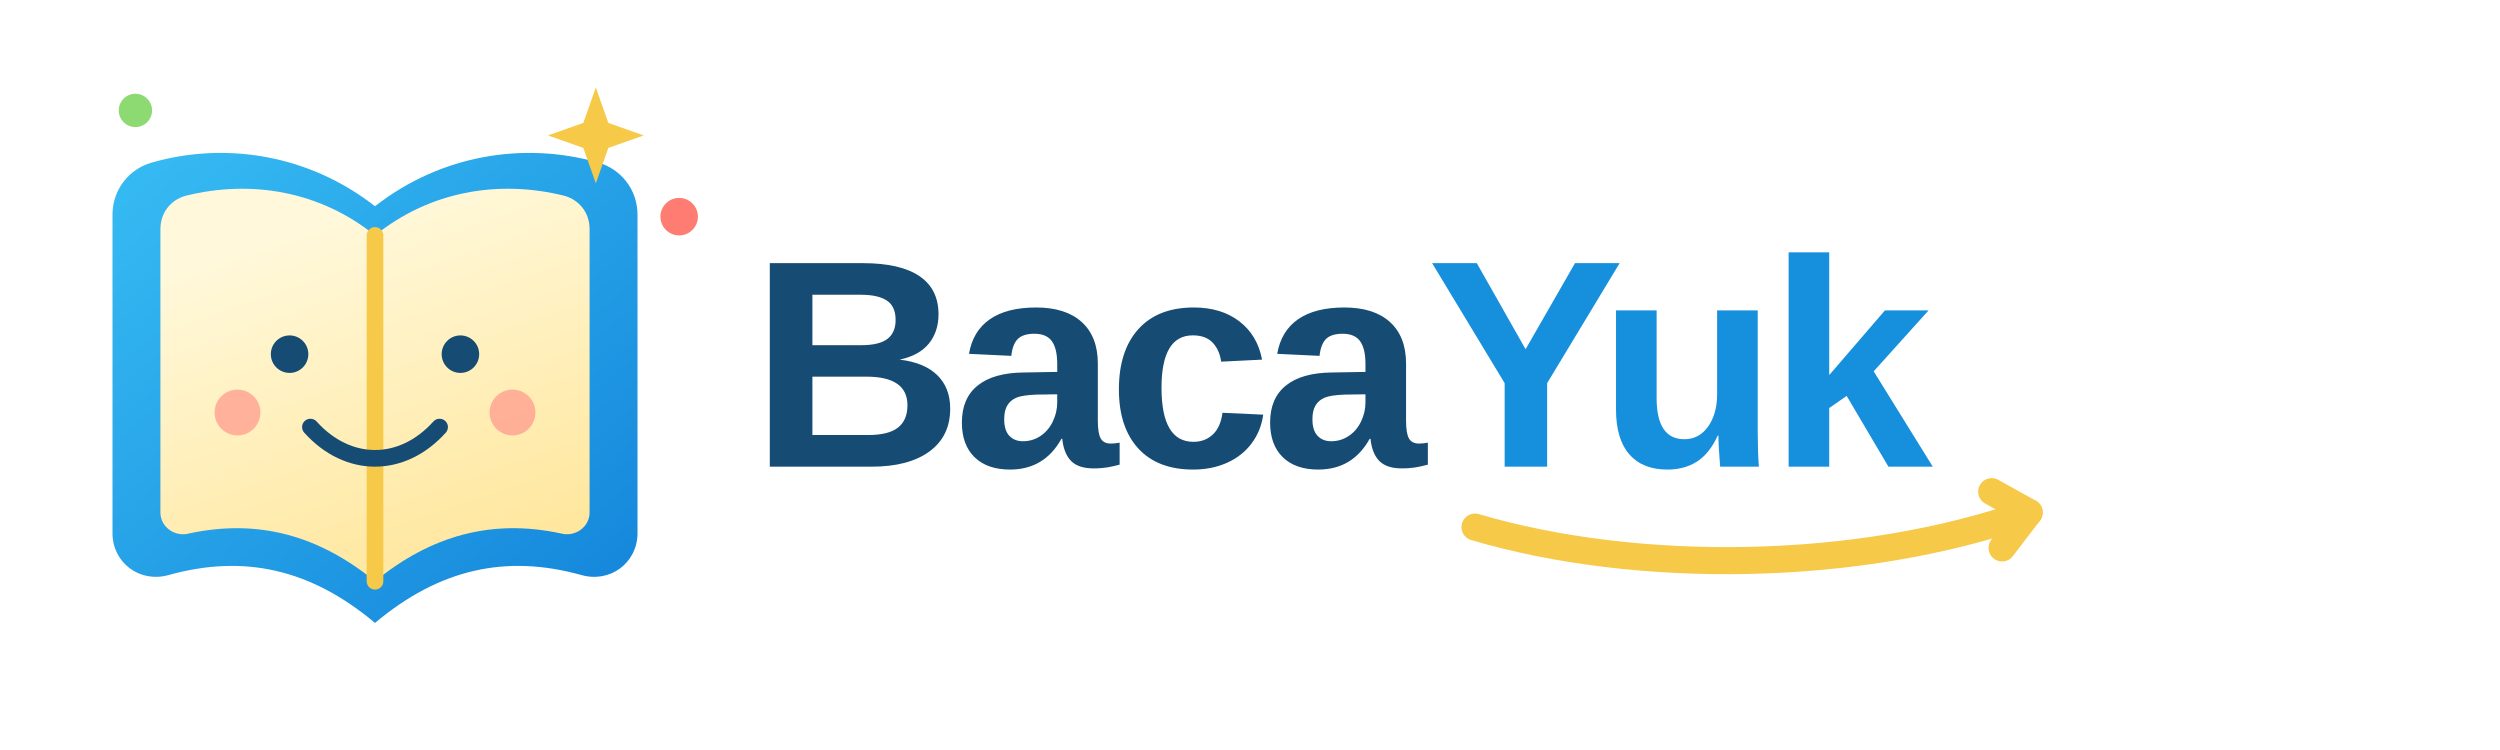
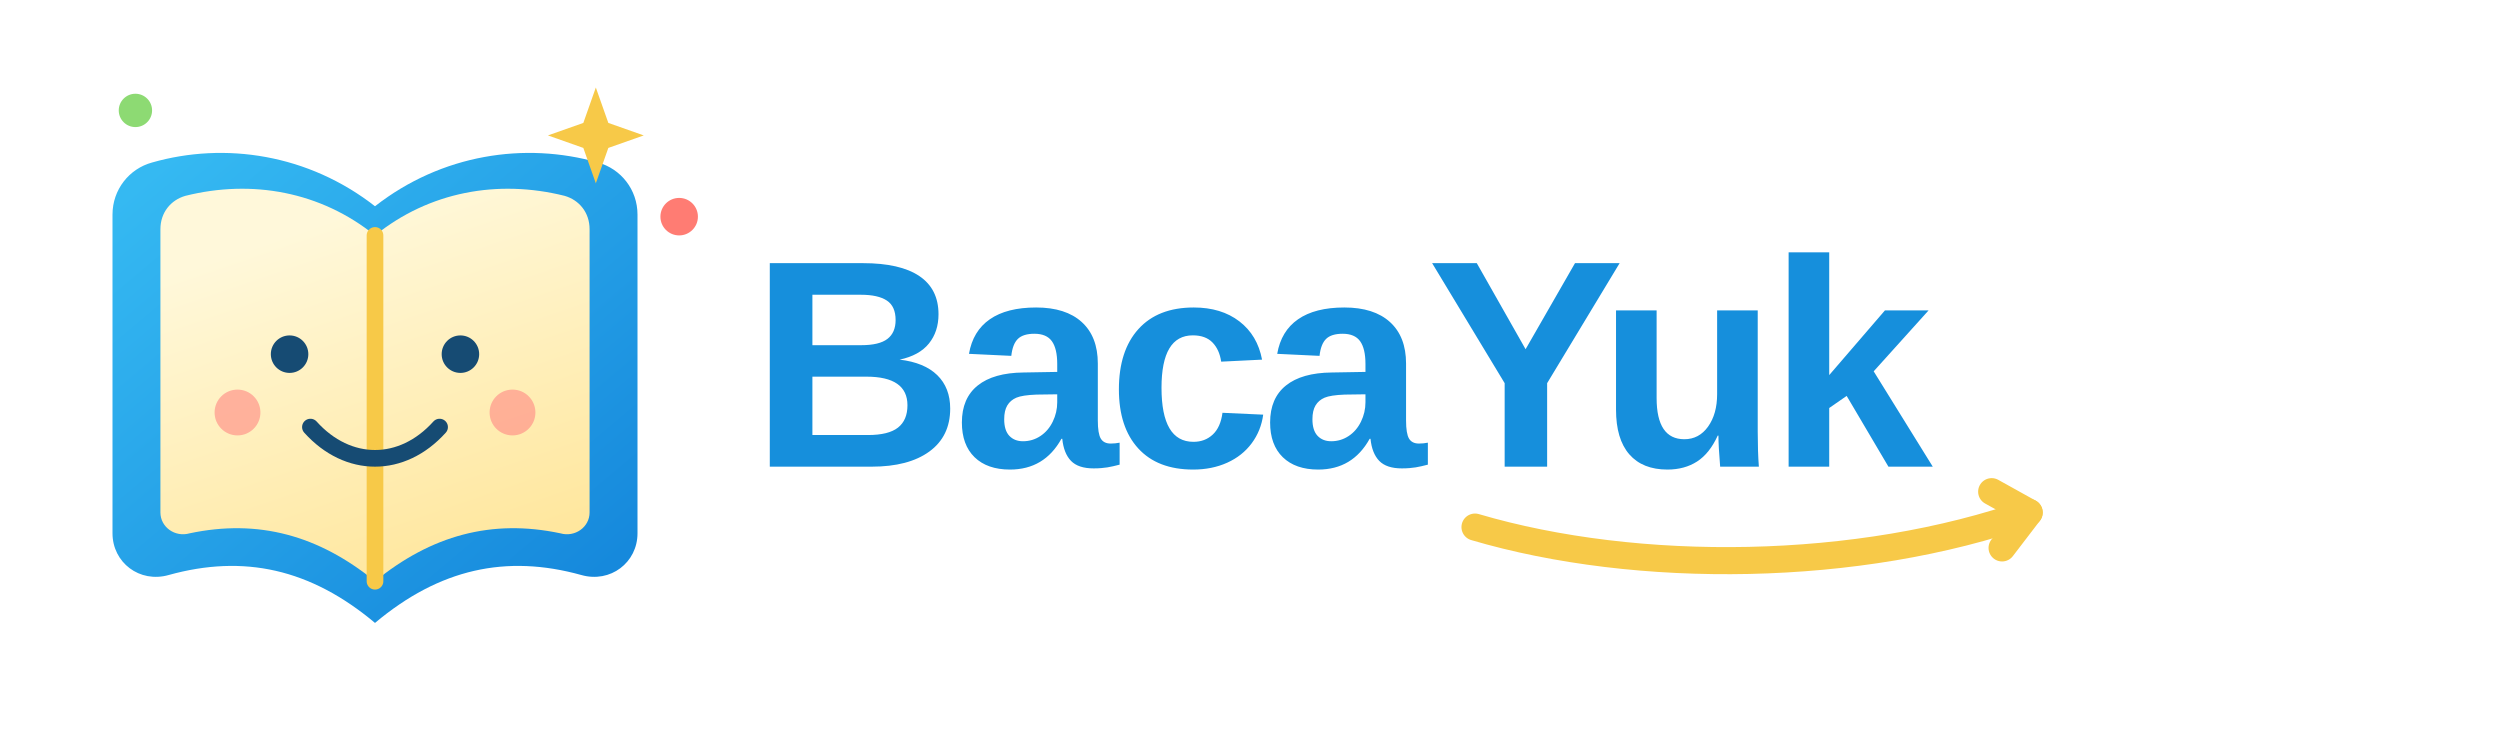
<svg xmlns="http://www.w3.org/2000/svg" width="1200" height="360" viewBox="0 0 1200 360" fill="none" role="img" aria-labelledby="title desc">
  <defs>
    <linearGradient id="bookBlue" x1="84" y1="74" x2="267" y2="292" gradientUnits="userSpaceOnUse">
      <stop stop-color="#35B9F2" />
      <stop offset="1" stop-color="#1689DC" />
    </linearGradient>
    <linearGradient id="pageWarm" x1="178" y1="99" x2="238" y2="274" gradientUnits="userSpaceOnUse">
      <stop stop-color="#FFF8DA" />
      <stop offset="1" stop-color="#FFE69B" />
    </linearGradient>
  </defs>
  <g>
    <path d="M180 99C148 74 108 68 73 78C62 81 54 91 54 103V256C54 270 67 280 81 276C117 266 149 273 180 299V99Z" fill="url(#bookBlue)" />
    <path d="M180 99C212 74 252 68 287 78C298 81 306 91 306 103V256C306 270 293 280 279 276C243 266 211 273 180 299V99Z" fill="url(#bookBlue)" />
    <path d="M180 113C154 92 121 86 89 94C82 96 77 102 77 110V246C77 253 84 258 91 256C124 249 153 257 180 279V113Z" fill="url(#pageWarm)" />
    <path d="M180 113C206 92 239 86 271 94C278 96 283 102 283 110V246C283 253 276 258 269 256C236 249 207 257 180 279V113Z" fill="url(#pageWarm)" />
    <path d="M180 113V279" stroke="#F7C948" stroke-width="8" stroke-linecap="round" />
  </g>
  <circle cx="139" cy="170" r="9" fill="#164B73" />
  <circle cx="221" cy="170" r="9" fill="#164B73" />
  <path d="M149 205C158 215 169 220 180 220C191 220 202 215 211 205" stroke="#164B73" stroke-width="8" stroke-linecap="round" />
  <circle cx="114" cy="198" r="11" fill="#FF8F87" fill-opacity="0.65" />
  <circle cx="246" cy="198" r="11" fill="#FF8F87" fill-opacity="0.65" />
  <path d="M286 42L292 59L309 65L292 71L286 88L280 71L263 65L280 59L286 42Z" fill="#F7C948" />
  <circle cx="326" cy="104" r="9" fill="#FF7C73" />
  <circle cx="65" cy="53" r="8" fill="#8DDA73" />
  <g aria-label="BacaYuk">
-     <text x="360" y="224" fill="#164B73" font-family="Nunito, Quicksand, Arial Rounded MT Bold, Arial, sans-serif" font-size="142" font-weight="800" letter-spacing="-5">Baca</text>
+     <text x="360" y="224" fill="#168FDC" font-family="Nunito, Quicksand, Arial Rounded MT Bold, Arial, sans-serif" font-size="142" font-weight="800" letter-spacing="-5">Baca</text>
    <text x="685" y="224" fill="#168FDC" font-family="Nunito, Quicksand, Arial Rounded MT Bold, Arial, sans-serif" font-size="142" font-weight="800" letter-spacing="-5">Yuk</text>
    <path d="M708 253C786 276 892 275 974 246" stroke="#F7C948" stroke-width="13" stroke-linecap="round" />
    <path d="M974 246L956 236M974 246L961 263" stroke="#F7C948" stroke-width="13" stroke-linecap="round" />
  </g>
</svg>
